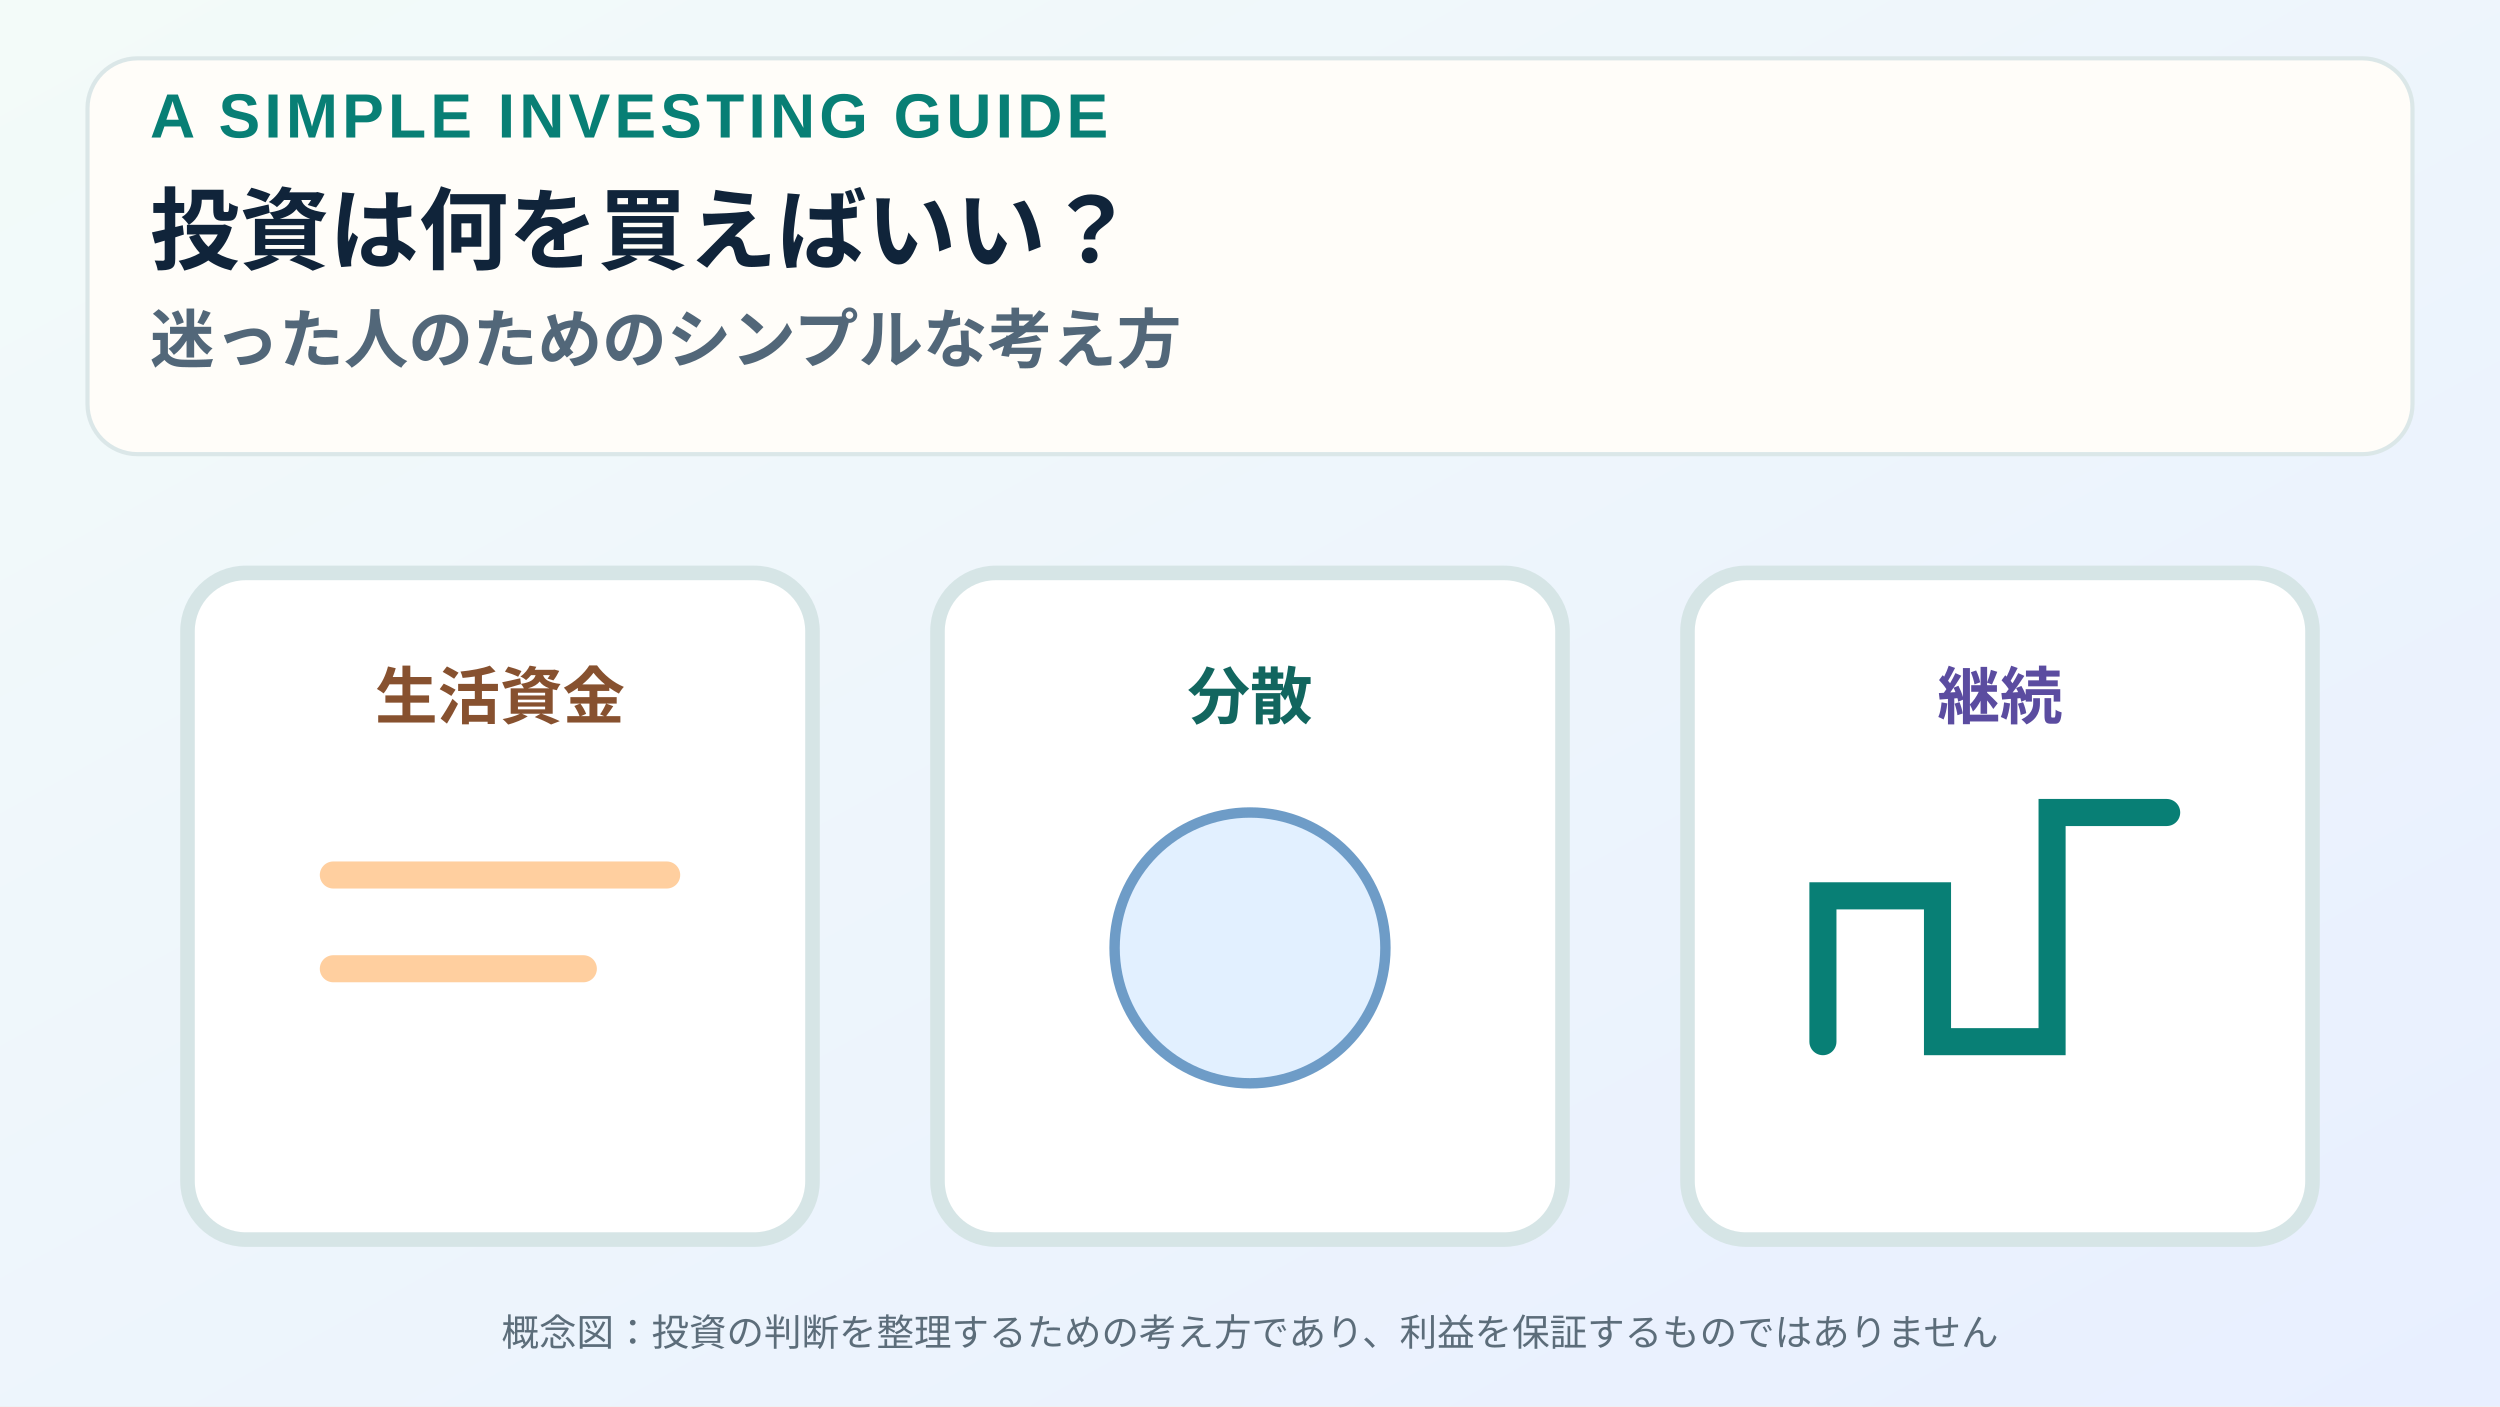
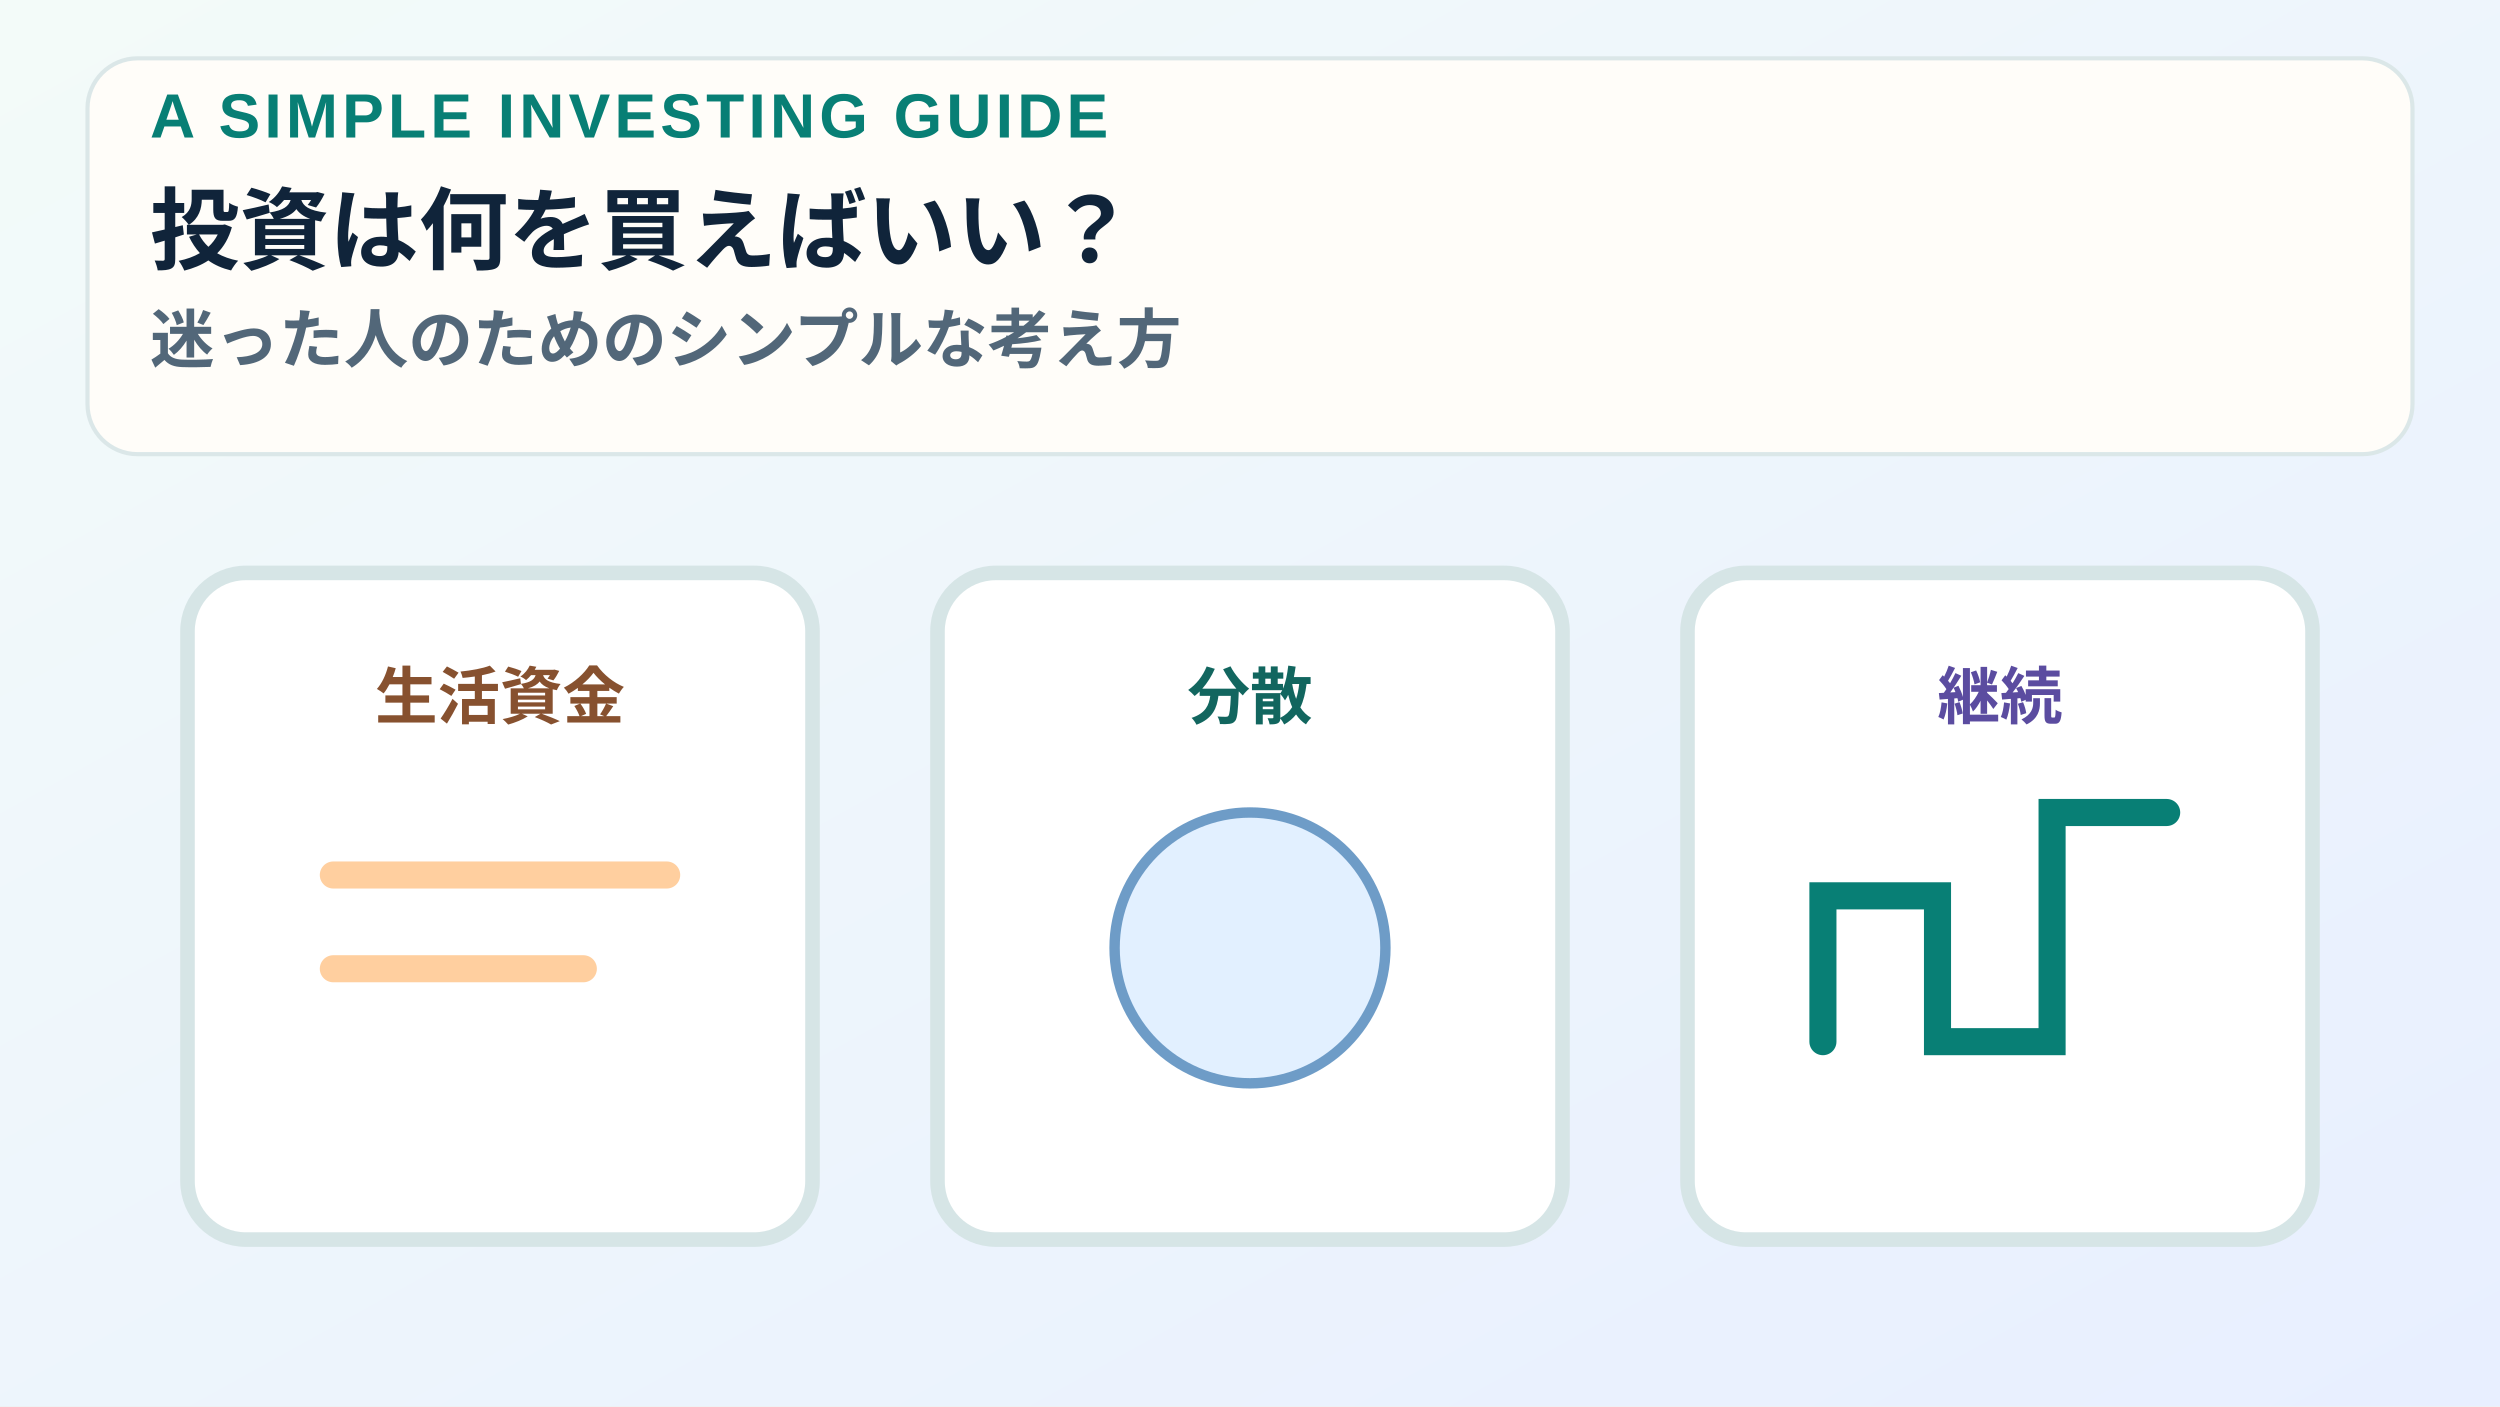
<svg xmlns="http://www.w3.org/2000/svg" width="1200" height="675" viewBox="0 0 1200 675" role="img" aria-labelledby="title desc">
  <defs>
    <linearGradient id="bg" x1="0" y1="0" x2="1" y2="1">
      <stop offset="0" stop-color="#f3fbf9" />
      <stop offset="1" stop-color="#e8efff" />
    </linearGradient>
    <linearGradient id="panel" x1="0" y1="0" x2="1" y2="1">
      <stop offset="0" stop-color="#ffffff" />
      <stop offset="1" stop-color="#f7fbfc" />
    </linearGradient>
  </defs>
  <rect width="1200" height="675" fill="url(#bg)" />
  <rect x="42" y="28" width="1116" height="190" rx="24" fill="#fffdf9" stroke="#dbe7e8" stroke-width="2" />
  <text x="72" y="66" font-family="Arial,sans-serif" font-size="30" font-weight="700" fill="#087f75" letter-spacing="2">A SIMPLE INVESTING GUIDE</text>
  <text x="72" y="126" font-family="sans-serif" font-size="43" font-weight="800" fill="#10243a">投資は何を買えばいい？</text>
  <text x="72" y="174" font-family="sans-serif" font-size="31" font-weight="700" fill="#526779">迷った人のためのシンプルな考え方</text>
  <g>
    <rect x="90" y="275" width="300" height="320" rx="28" fill="#fff" stroke="#d6e5e6" stroke-width="7" />
    <rect x="450" y="275" width="300" height="320" rx="28" fill="#fff" stroke="#d6e5e6" stroke-width="7" />
    <rect x="810" y="275" width="300" height="320" rx="28" fill="#fff" stroke="#d6e5e6" stroke-width="7" />
    <g font-family="sans-serif" font-size="30" font-weight="800" text-anchor="middle">
      <text x="240" y="345" fill="#87512f">生活資金</text>
      <text x="600" y="345" fill="#12665f">分散</text>
      <text x="960" y="345" fill="#5b4ca0">継続</text>
    </g>
    <g stroke-width="13" stroke-linecap="round">
      <path d="M160 420h160M160 465h120" stroke="#ffcf9f" />
      <circle cx="600" cy="455" r="65" fill="#e2f0ff" stroke="#6e9cc7" stroke-width="5" />
      <path d="M875 500v-70h55v70h55v-110h55" fill="none" stroke="#087f75" />
    </g>
  </g>
-   <text x="600" y="646" font-family="sans-serif" font-size="18" text-anchor="middle" fill="#5c6d7a">概念図：投資の判断を整理するための考え方であり、利益を保証するものではありません</text>
</svg>
